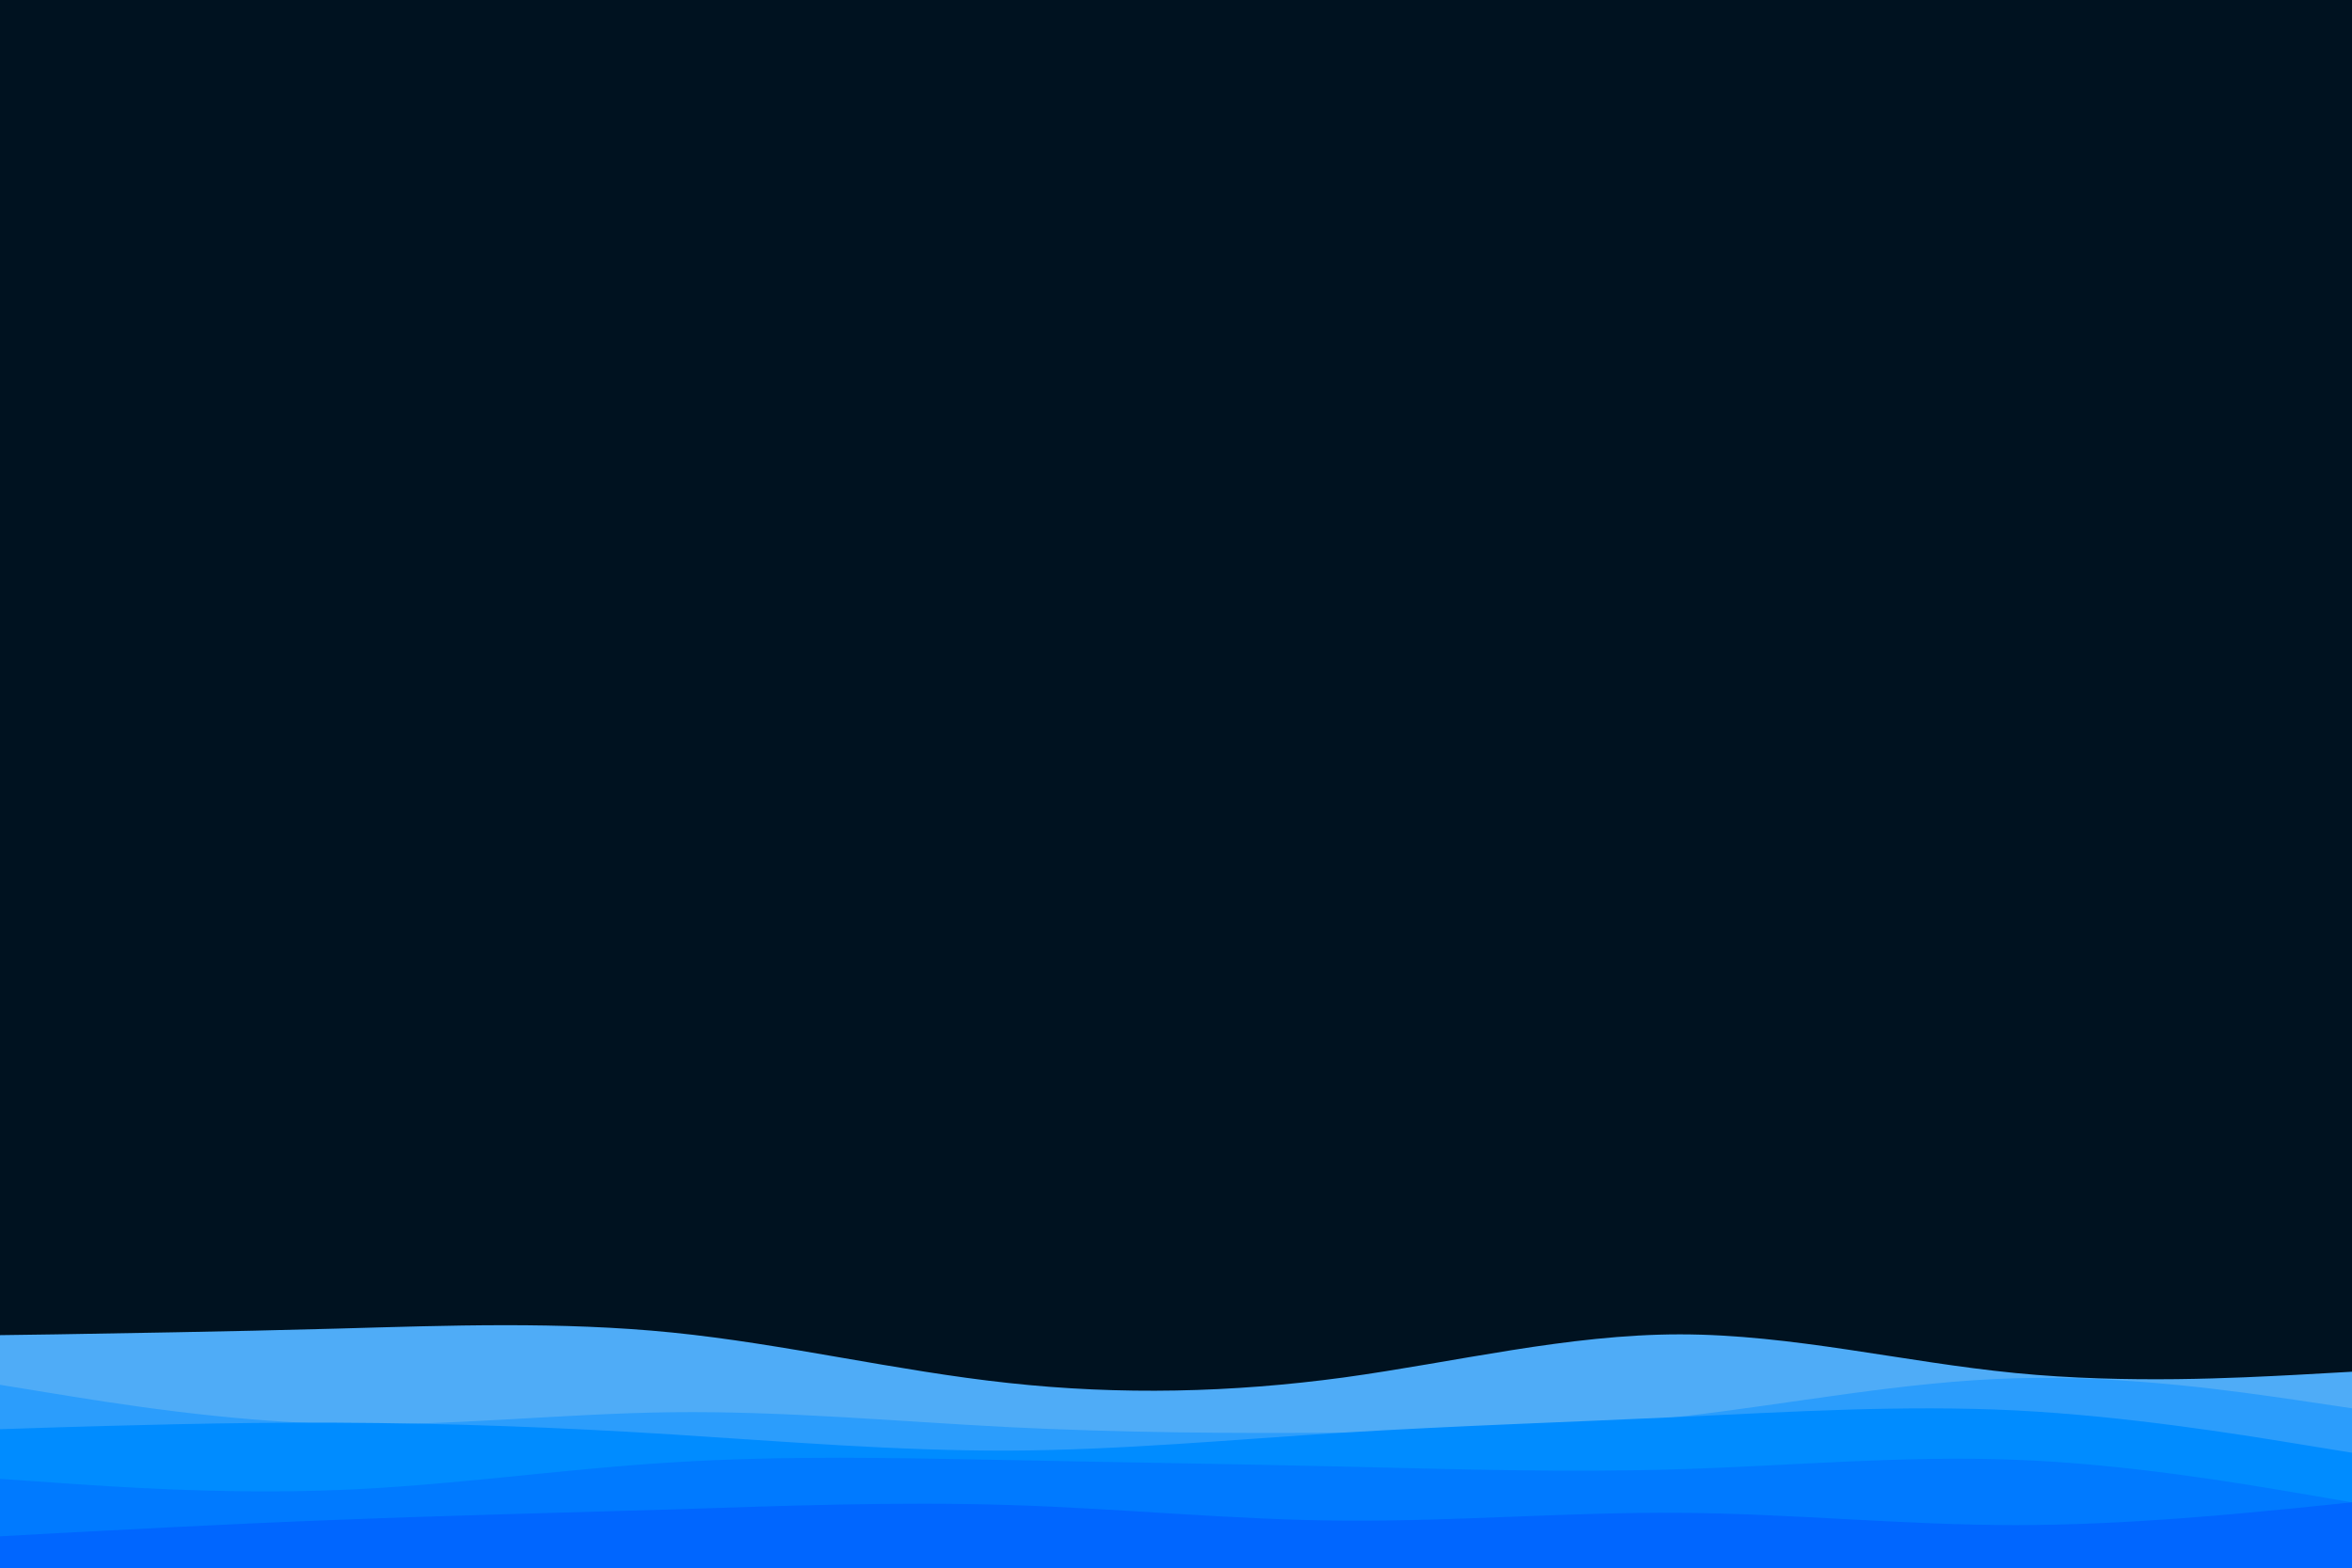
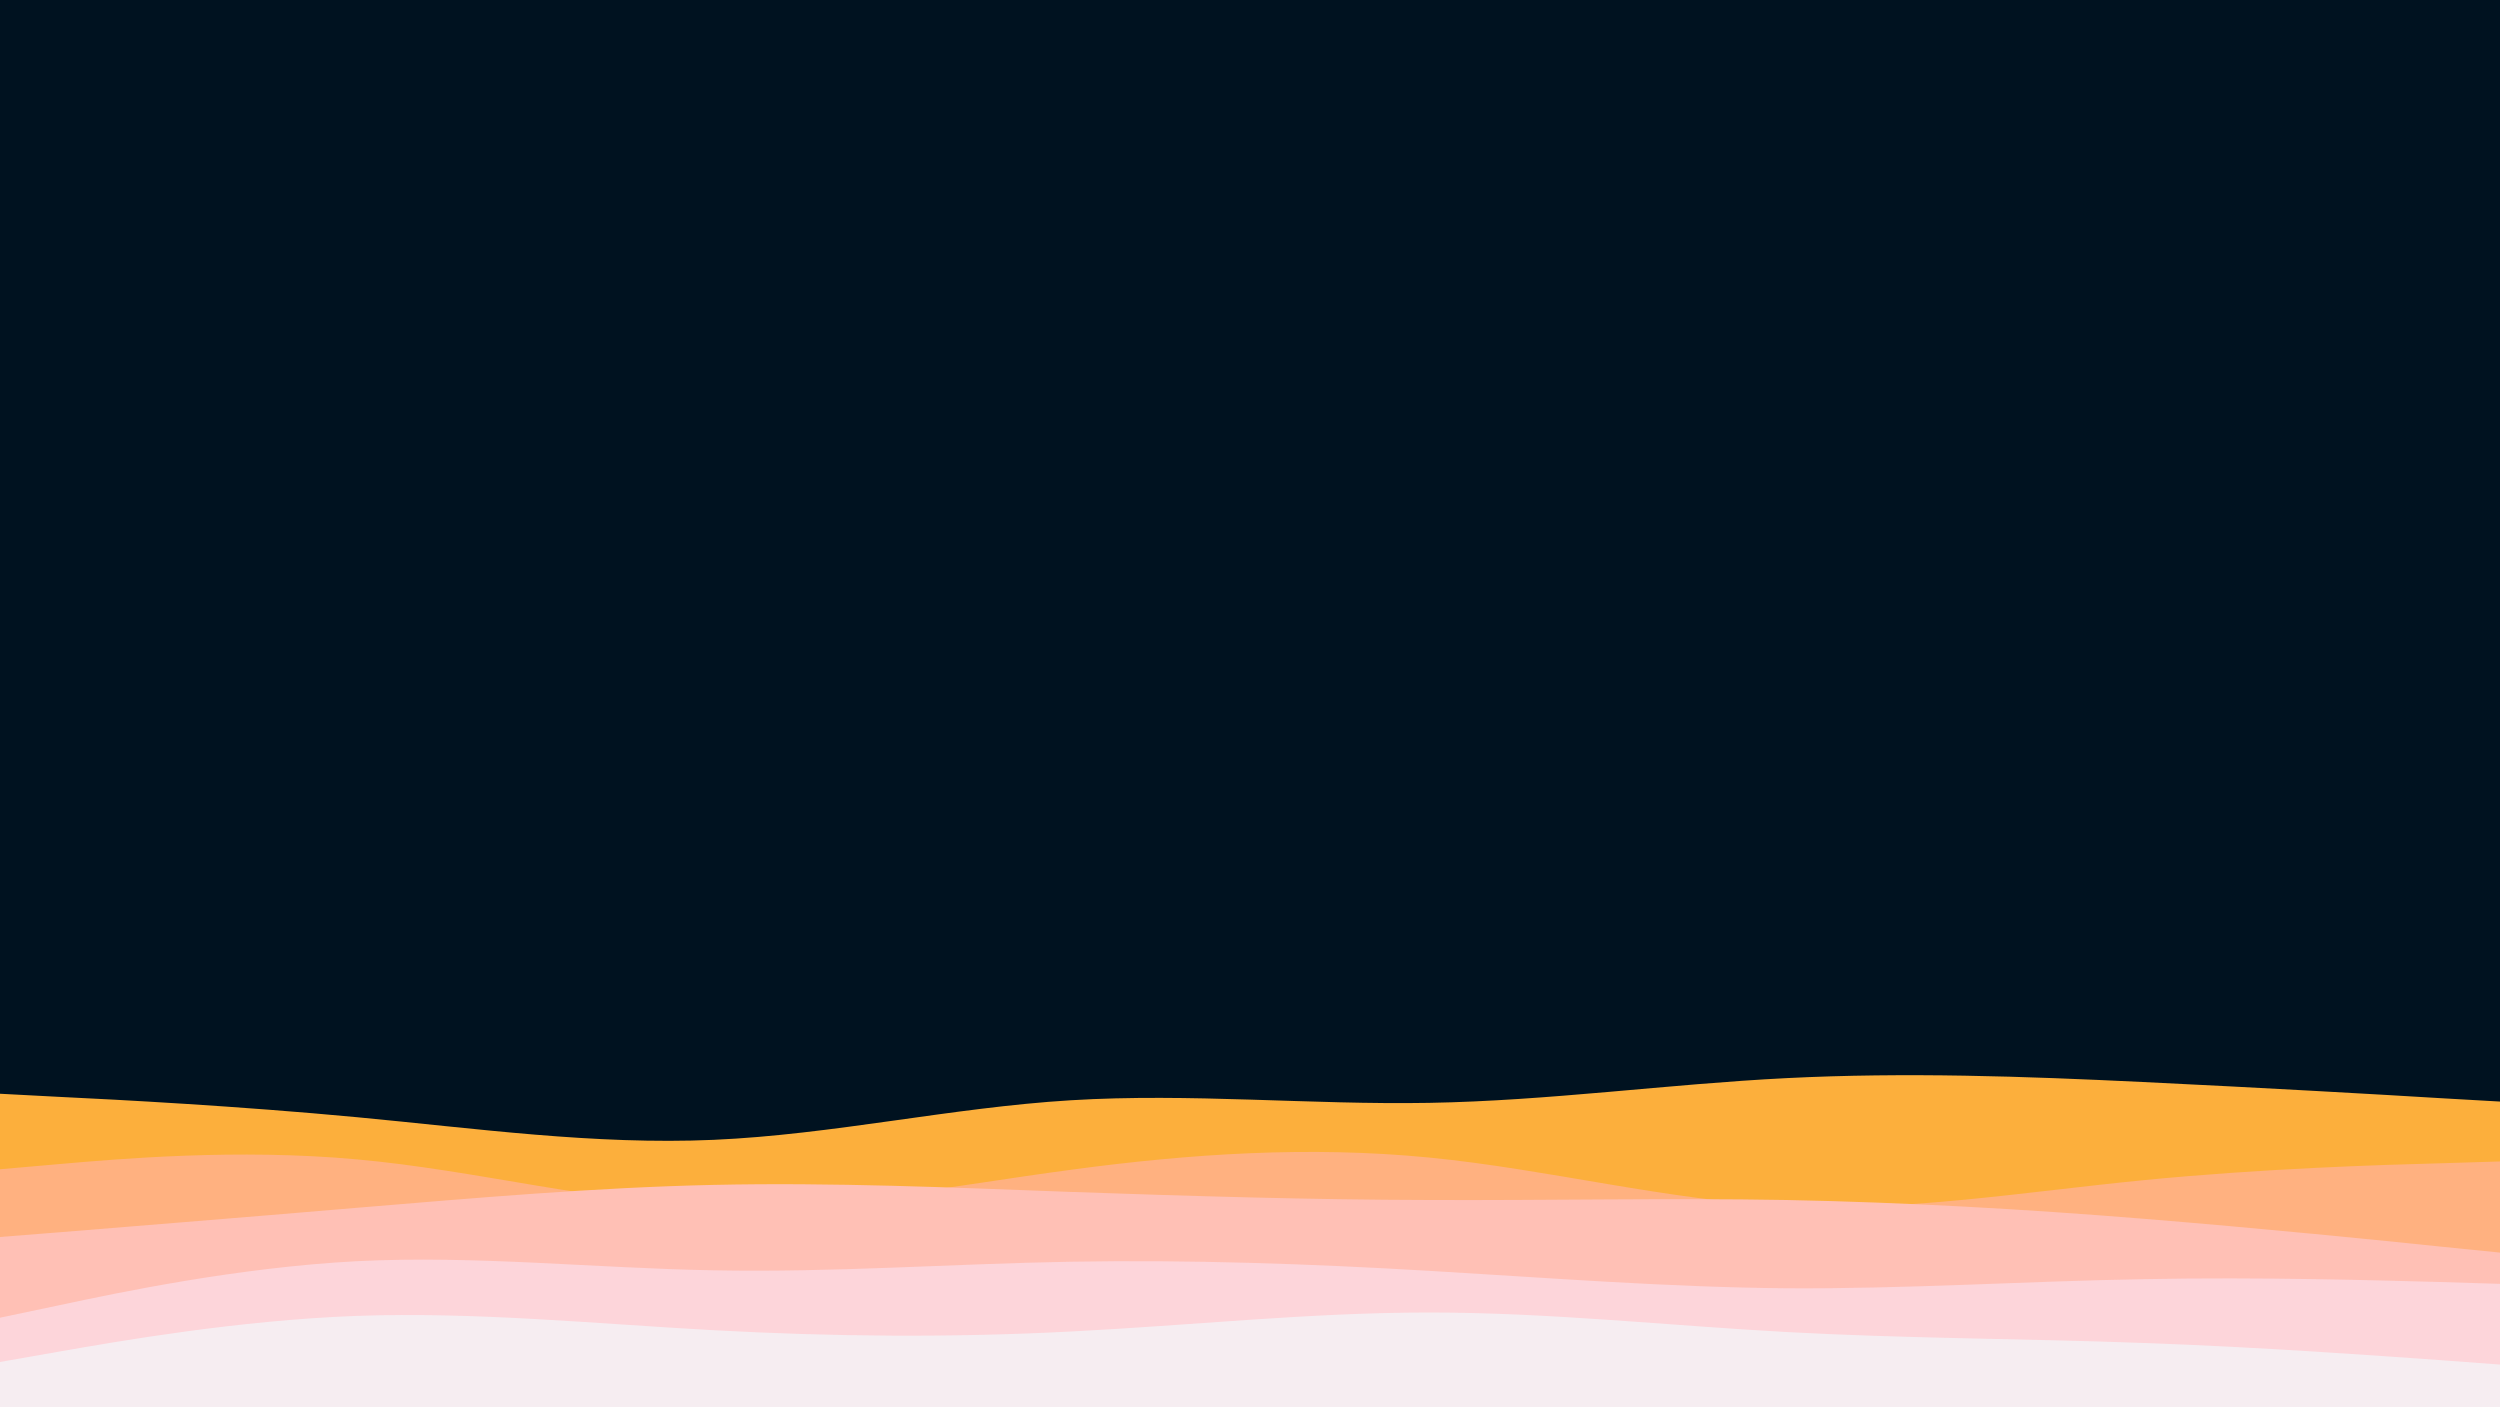
- <svg xmlns="http://www.w3.org/2000/svg" id="visual" viewBox="0 0 900 600" width="900" height="600" version="1.1">
-   <rect x="0" y="0" width="900" height="600" fill="#001220" />
-   <path d="M0 511L21.5 510.7C43 510.3 86 509.7 128.8 508.5C171.7 507.3 214.3 505.7 257.2 510C300 514.3 343 524.7 385.8 529.3C428.7 534 471.3 533 514.2 527.2C557 521.3 600 510.7 642.8 510.7C685.7 510.7 728.3 521.3 771.2 525.5C814 529.7 857 527.3 878.5 526.2L900 525L900 601L878.5 601C857 601 814 601 771.2 601C728.3 601 685.7 601 642.8 601C600 601 557 601 514.2 601C471.3 601 428.7 601 385.8 601C343 601 300 601 257.2 601C214.3 601 171.7 601 128.8 601C86 601 43 601 21.5 601L0 601Z" fill="#4facf7" />
-   <path d="M0 530L21.5 533.5C43 537 86 544 128.8 545C171.7 546 214.3 541 257.2 540.5C300 540 343 544 385.8 546.2C428.7 548.3 471.3 548.7 514.2 548.3C557 548 600 547 642.8 542.2C685.7 537.3 728.3 528.7 771.2 527.5C814 526.3 857 532.7 878.5 535.8L900 539L900 601L878.5 601C857 601 814 601 771.2 601C728.3 601 685.7 601 642.8 601C600 601 557 601 514.2 601C471.3 601 428.7 601 385.8 601C343 601 300 601 257.2 601C214.3 601 171.7 601 128.8 601C86 601 43 601 21.5 601L0 601Z" fill="#2b9dfc" />
-   <path d="M0 547L21.5 546.3C43 545.7 86 544.3 128.8 544.5C171.7 544.7 214.3 546.3 257.2 549C300 551.7 343 555.3 385.8 555.2C428.7 555 471.3 551 514.2 548.3C557 545.7 600 544.3 642.8 542.3C685.7 540.3 728.3 537.7 771.2 539.8C814 542 857 549 878.5 552.5L900 556L900 601L878.5 601C857 601 814 601 771.2 601C728.3 601 685.7 601 642.8 601C600 601 557 601 514.2 601C471.3 601 428.7 601 385.8 601C343 601 300 601 257.2 601C214.3 601 171.7 601 128.8 601C86 601 43 601 21.5 601L0 601Z" fill="#008cff" />
-   <path d="M0 566L21.5 567.5C43 569 86 572 128.8 570.3C171.7 568.7 214.3 562.3 257.2 559.7C300 557 343 558 385.8 558.8C428.7 559.7 471.3 560.3 514.2 561.3C557 562.3 600 563.7 642.8 562.3C685.7 561 728.3 557 771.2 558.7C814 560.3 857 567.7 878.5 571.3L900 575L900 601L878.5 601C857 601 814 601 771.2 601C728.3 601 685.7 601 642.8 601C600 601 557 601 514.2 601C471.3 601 428.7 601 385.8 601C343 601 300 601 257.2 601C214.3 601 171.7 601 128.8 601C86 601 43 601 21.5 601L0 601Z" fill="#007aff" />
-   <path d="M0 588L21.5 586.8C43 585.7 86 583.3 128.8 581.7C171.7 580 214.3 579 257.2 577.7C300 576.3 343 574.7 385.8 576C428.7 577.3 471.3 581.7 514.2 582C557 582.3 600 578.7 642.8 579C685.7 579.3 728.3 583.7 771.2 583.7C814 583.7 857 579.3 878.5 577.2L900 575L900 601L878.5 601C857 601 814 601 771.2 601C728.3 601 685.7 601 642.8 601C600 601 557 601 514.2 601C471.3 601 428.7 601 385.8 601C343 601 300 601 257.2 601C214.3 601 171.7 601 128.8 601C86 601 43 601 21.5 601L0 601Z" fill="#0066ff" />
+ <svg xmlns="http://www.w3.org/2000/svg" id="visual" viewBox="0 0 960 540" width="960" height="540" version="1.1">
+   <rect x="0" y="0" width="960" height="540" fill="#001220" />
+   <path d="M0 420L22.8 421.2C45.7 422.3 91.3 424.7 137 429C182.7 433.3 228.3 439.7 274 437.7C319.7 435.7 365.3 425.3 411.2 422.5C457 419.7 503 424.3 548.8 423.5C594.7 422.7 640.3 416.3 686 414C731.7 411.7 777.3 413.3 823 415.5C868.7 417.7 914.3 420.3 937.2 421.7L960 423L960 541L937.2 541C914.3 541 868.7 541 823 541C777.3 541 731.7 541 686 541C640.3 541 594.7 541 548.8 541C503 541 457 541 411.2 541C365.3 541 319.7 541 274 541C228.3 541 182.7 541 137 541C91.3 541 45.7 541 22.8 541L0 541Z" fill="#fcaf3c" />
+   <path d="M0 449L22.8 447C45.7 445 91.3 441 137 445.2C182.7 449.3 228.3 461.7 274 463.2C319.7 464.7 365.3 455.3 411.2 449.2C457 443 503 440 548.8 444.5C594.7 449 640.3 461 686 463.2C731.7 465.3 777.3 457.7 823 453.2C868.7 448.7 914.3 447.3 937.2 446.7L960 446L960 541L937.2 541C914.3 541 868.7 541 823 541C777.3 541 731.7 541 686 541C640.3 541 594.7 541 548.8 541C503 541 457 541 411.2 541C365.3 541 319.7 541 274 541C228.3 541 182.7 541 137 541C91.3 541 45.7 541 22.8 541L0 541Z" fill="#ffb180" />
+   <path d="M0 475L22.8 473.2C45.7 471.3 91.3 467.7 137 463.8C182.7 460 228.3 456 274 455C319.7 454 365.3 456 411.2 457.7C457 459.3 503 460.7 548.8 460.8C594.7 461 640.3 460 686 460.8C731.7 461.7 777.3 464.3 823 468C868.7 471.7 914.3 476.3 937.2 478.7L960 481L960 541L937.2 541C914.3 541 868.7 541 823 541C777.3 541 731.7 541 686 541C640.3 541 594.7 541 548.8 541C503 541 457 541 411.2 541C365.3 541 319.7 541 274 541C228.3 541 182.7 541 137 541C91.3 541 45.7 541 22.8 541L0 541Z" fill="#ffc0b5" />
+   <path d="M0 506L22.8 501.2C45.7 496.3 91.3 486.7 137 484.3C182.7 482 228.3 487 274 487.8C319.7 488.7 365.3 485.3 411.2 484.5C457 483.7 503 485.3 548.8 488C594.7 490.7 640.3 494.3 686 494.7C731.7 495 777.3 492 823 491.2C868.7 490.3 914.3 491.7 937.2 492.3L960 493L960 541L937.2 541C914.3 541 868.7 541 823 541C777.3 541 731.7 541 686 541C640.3 541 594.7 541 548.8 541C503 541 457 541 411.2 541C365.3 541 319.7 541 274 541C228.3 541 182.7 541 137 541C91.3 541 45.7 541 22.8 541L0 541Z" fill="#fdd5da" />
+   <path d="M0 523L22.8 519C45.7 515 91.3 507 137 505.3C182.7 503.7 228.3 508.3 274 510.8C319.7 513.3 365.3 513.7 411.2 511.3C457 509 503 504 548.8 504C594.7 504 640.3 509 686 511.5C731.7 514 777.3 514 823 515.7C868.7 517.3 914.3 520.7 937.2 522.3L960 524L960 541L937.2 541C914.3 541 868.7 541 823 541C777.3 541 731.7 541 686 541C640.3 541 594.7 541 548.8 541C503 541 457 541 411.2 541C365.3 541 319.7 541 274 541C228.3 541 182.7 541 137 541C91.3 541 45.7 541 22.8 541L0 541Z" fill="#f6edf1" />
</svg>
